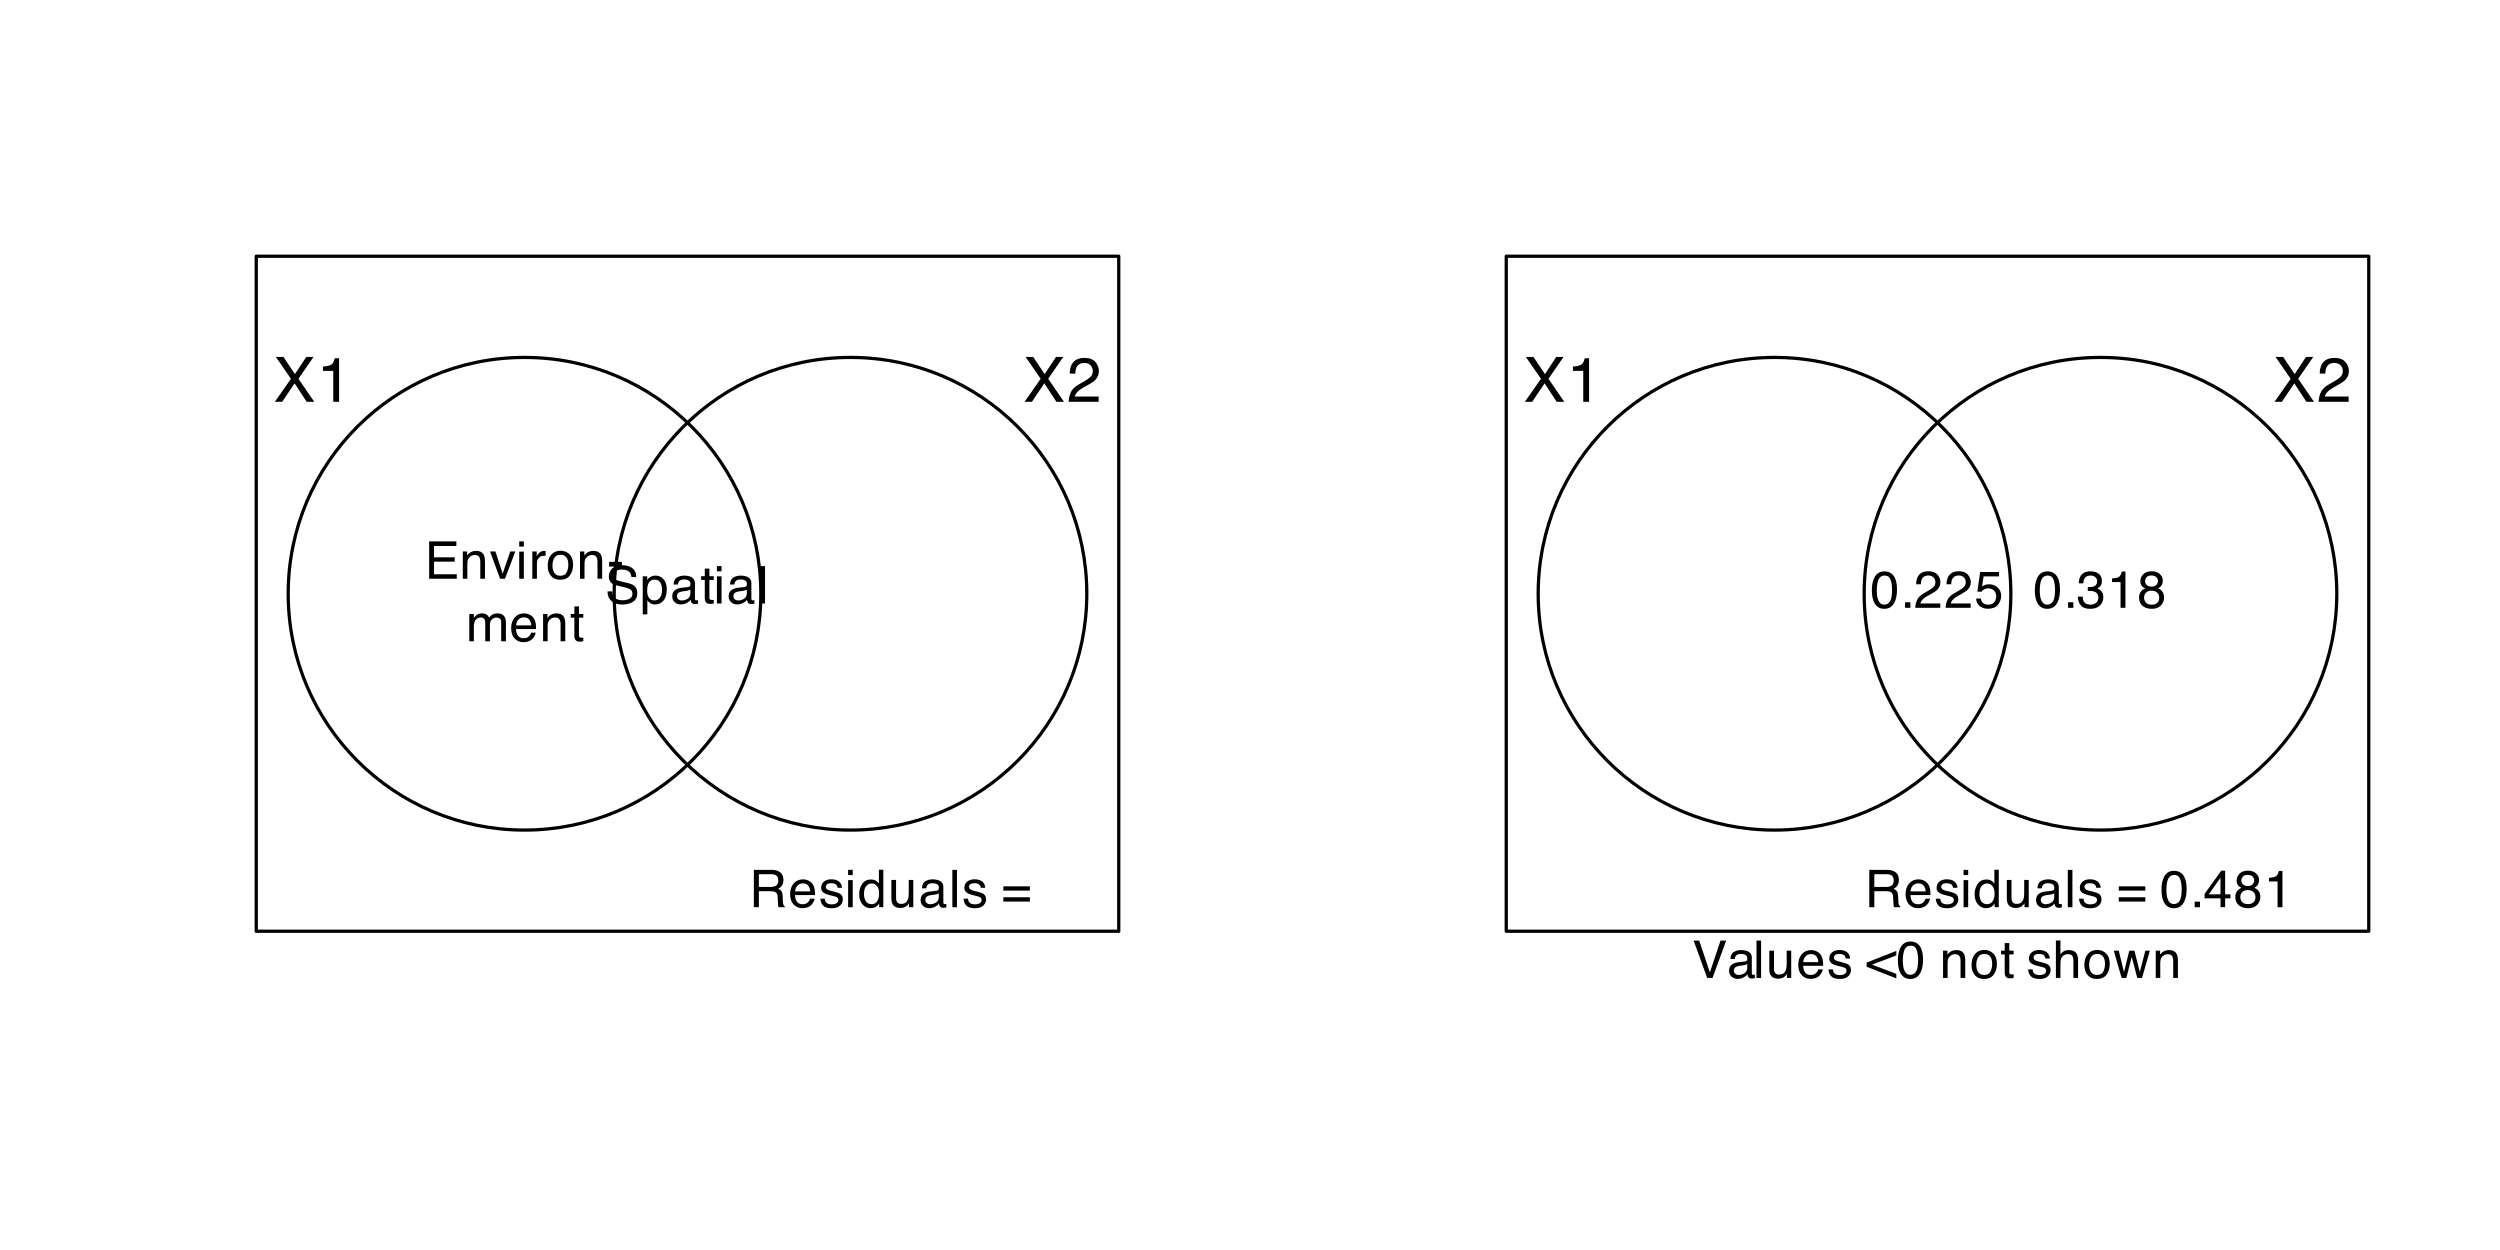
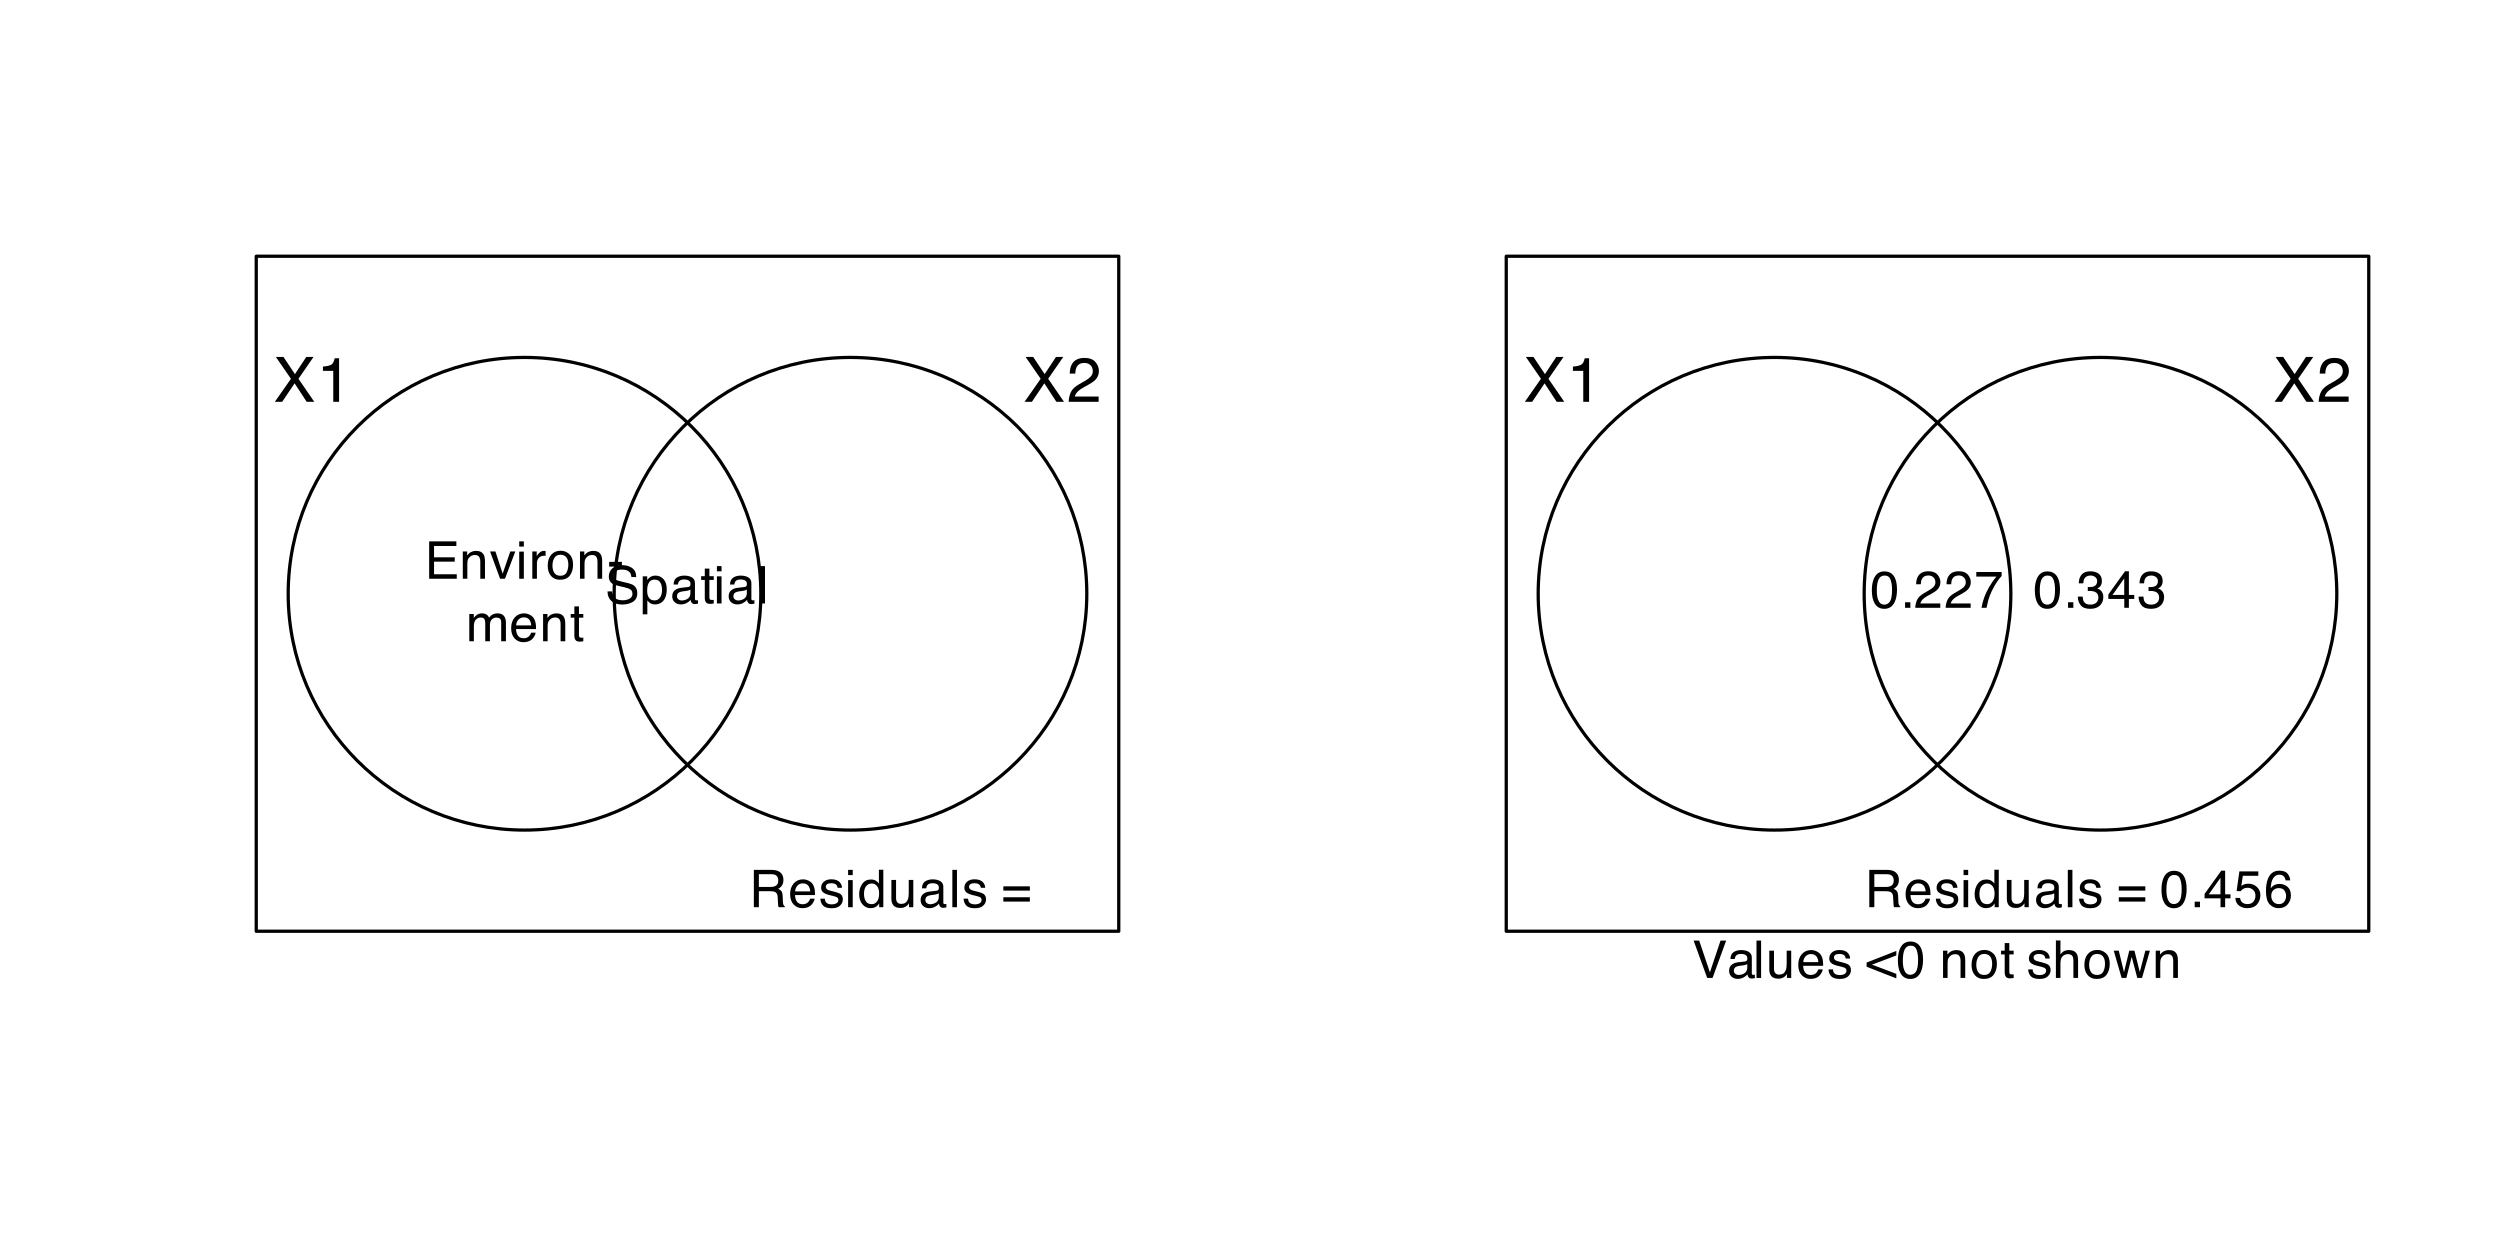
<svg xmlns="http://www.w3.org/2000/svg" xmlns:xlink="http://www.w3.org/1999/xlink" width="576pt" height="288pt" viewBox="0 0 576 288">
  <defs>
    <g>
      <g id="glyph-0-0">
        <path d="M 0.469 0 L 0.469 -10.328 L 8.672 -10.328 L 8.672 0 Z M 7.375 -1.297 L 7.375 -9.047 L 1.766 -9.047 L 1.766 -1.297 Z M 7.375 -1.297 " />
      </g>
      <g id="glyph-0-1">
        <path d="M 1.984 0 L 0.297 0 L 4 -5.297 L 0.531 -10.328 L 2.281 -10.328 L 4.922 -6.375 L 7.531 -10.328 L 9.203 -10.328 L 5.734 -5.297 L 9.375 0 L 7.625 0 L 4.844 -4.25 Z M 1.984 0 " />
      </g>
      <g id="glyph-0-2">
        <path d="M 1.375 -7.125 L 1.375 -8.109 C 2.289 -8.191 2.926 -8.336 3.281 -8.547 C 3.645 -8.754 3.914 -9.25 4.094 -10.031 L 5.094 -10.031 L 5.094 0 L 3.75 0 L 3.75 -7.125 Z M 1.375 -7.125 " />
      </g>
      <g id="glyph-0-3">
        <path d="M 0.453 0 C 0.492 -0.863 0.672 -1.617 0.984 -2.266 C 1.297 -2.91 1.906 -3.492 2.812 -4.016 L 4.172 -4.797 C 4.773 -5.148 5.195 -5.453 5.438 -5.703 C 5.82 -6.086 6.016 -6.531 6.016 -7.031 C 6.016 -7.613 5.836 -8.078 5.484 -8.422 C 5.129 -8.773 4.66 -8.953 4.078 -8.953 C 3.211 -8.953 2.613 -8.625 2.281 -7.969 C 2.102 -7.613 2.004 -7.125 1.984 -6.5 L 0.703 -6.5 C 0.711 -7.375 0.875 -8.086 1.188 -8.641 C 1.727 -9.617 2.695 -10.109 4.094 -10.109 C 5.238 -10.109 6.078 -9.797 6.609 -9.172 C 7.148 -8.547 7.422 -7.852 7.422 -7.094 C 7.422 -6.281 7.133 -5.586 6.562 -5.016 C 6.238 -4.68 5.648 -4.281 4.797 -3.812 L 3.828 -3.281 C 3.367 -3.02 3.008 -2.773 2.75 -2.547 C 2.281 -2.141 1.984 -1.691 1.859 -1.203 L 7.359 -1.203 L 7.359 0 Z M 0.453 0 " />
      </g>
      <g id="glyph-1-0">
        <path d="M 0.391 0 L 0.391 -8.609 L 7.219 -8.609 L 7.219 0 Z M 6.141 -1.078 L 6.141 -7.531 L 1.469 -7.531 L 1.469 -1.078 Z M 6.141 -1.078 " />
      </g>
      <g id="glyph-1-1">
        <path d="M 1.031 -8.609 L 7.297 -8.609 L 7.297 -7.547 L 2.156 -7.547 L 2.156 -4.938 L 6.922 -4.938 L 6.922 -3.938 L 2.156 -3.938 L 2.156 -1.031 L 7.391 -1.031 L 7.391 0 L 1.031 0 Z M 4.203 -8.609 Z M 4.203 -8.609 " />
      </g>
      <g id="glyph-1-2">
        <path d="M 0.781 -6.281 L 1.781 -6.281 L 1.781 -5.391 C 2.07 -5.754 2.383 -6.016 2.719 -6.172 C 3.051 -6.336 3.422 -6.422 3.828 -6.422 C 4.711 -6.422 5.312 -6.109 5.625 -5.484 C 5.801 -5.141 5.891 -4.656 5.891 -4.031 L 5.891 0 L 4.812 0 L 4.812 -3.953 C 4.812 -4.336 4.754 -4.645 4.641 -4.875 C 4.453 -5.27 4.113 -5.469 3.625 -5.469 C 3.375 -5.469 3.172 -5.441 3.016 -5.391 C 2.723 -5.305 2.469 -5.133 2.25 -4.875 C 2.07 -4.664 1.957 -4.453 1.906 -4.234 C 1.852 -4.016 1.828 -3.695 1.828 -3.281 L 1.828 0 L 0.781 0 Z M 3.25 -6.422 Z M 3.25 -6.422 " />
      </g>
      <g id="glyph-1-3">
        <path d="M 1.297 -6.281 L 2.969 -1.172 L 4.719 -6.281 L 5.875 -6.281 L 3.5 0 L 2.375 0 L 0.062 -6.281 Z M 1.297 -6.281 " />
      </g>
      <g id="glyph-1-4">
        <path d="M 0.781 -6.25 L 1.844 -6.25 L 1.844 0 L 0.781 0 Z M 0.781 -8.609 L 1.844 -8.609 L 1.844 -7.406 L 0.781 -7.406 Z M 0.781 -8.609 " />
      </g>
      <g id="glyph-1-5">
        <path d="M 0.797 -6.281 L 1.812 -6.281 L 1.812 -5.188 C 1.883 -5.406 2.082 -5.664 2.406 -5.969 C 2.727 -6.27 3.098 -6.422 3.516 -6.422 C 3.535 -6.422 3.566 -6.414 3.609 -6.406 C 3.66 -6.406 3.742 -6.398 3.859 -6.391 L 3.859 -5.281 C 3.797 -5.289 3.738 -5.297 3.688 -5.297 C 3.633 -5.297 3.578 -5.297 3.516 -5.297 C 2.984 -5.297 2.57 -5.125 2.281 -4.781 C 2 -4.445 1.859 -4.055 1.859 -3.609 L 1.859 0 L 0.797 0 Z M 0.797 -6.281 " />
      </g>
      <g id="glyph-1-6">
        <path d="M 3.266 -0.688 C 3.961 -0.688 4.441 -0.945 4.703 -1.469 C 4.961 -2 5.094 -2.586 5.094 -3.234 C 5.094 -3.828 5 -4.305 4.812 -4.672 C 4.508 -5.242 4 -5.531 3.281 -5.531 C 2.633 -5.531 2.164 -5.285 1.875 -4.797 C 1.582 -4.305 1.438 -3.711 1.438 -3.016 C 1.438 -2.348 1.582 -1.789 1.875 -1.344 C 2.164 -0.906 2.629 -0.688 3.266 -0.688 Z M 3.312 -6.453 C 4.113 -6.453 4.789 -6.18 5.344 -5.641 C 5.906 -5.109 6.188 -4.316 6.188 -3.266 C 6.188 -2.254 5.941 -1.414 5.453 -0.75 C 4.961 -0.094 4.203 0.234 3.172 0.234 C 2.305 0.234 1.617 -0.055 1.109 -0.641 C 0.598 -1.234 0.344 -2.02 0.344 -3 C 0.344 -4.051 0.609 -4.891 1.141 -5.516 C 1.68 -6.141 2.406 -6.453 3.312 -6.453 Z M 3.266 -6.422 Z M 3.266 -6.422 " />
      </g>
      <g id="glyph-1-7">
        <path d="M 0.5 -3.891 L 3.438 -3.891 L 3.438 -2.797 L 0.5 -2.797 Z M 0.5 -3.891 " />
      </g>
      <g id="glyph-1-8">
        <path d="M 0.781 -6.281 L 1.812 -6.281 L 1.812 -5.391 C 2.062 -5.691 2.289 -5.914 2.5 -6.062 C 2.844 -6.301 3.238 -6.422 3.688 -6.422 C 4.188 -6.422 4.586 -6.297 4.891 -6.047 C 5.055 -5.91 5.211 -5.703 5.359 -5.422 C 5.586 -5.766 5.859 -6.016 6.172 -6.172 C 6.492 -6.336 6.852 -6.422 7.25 -6.422 C 8.094 -6.422 8.664 -6.113 8.969 -5.5 C 9.133 -5.176 9.219 -4.734 9.219 -4.172 L 9.219 0 L 8.125 0 L 8.125 -4.359 C 8.125 -4.773 8.02 -5.062 7.812 -5.219 C 7.602 -5.375 7.348 -5.453 7.047 -5.453 C 6.629 -5.453 6.27 -5.312 5.969 -5.031 C 5.676 -4.758 5.531 -4.301 5.531 -3.656 L 5.531 0 L 4.453 0 L 4.453 -4.094 C 4.453 -4.52 4.398 -4.832 4.297 -5.031 C 4.141 -5.32 3.844 -5.469 3.406 -5.469 C 3.008 -5.469 2.645 -5.312 2.312 -5 C 1.988 -4.695 1.828 -4.141 1.828 -3.328 L 1.828 0 L 0.781 0 Z M 0.781 -6.281 " />
      </g>
      <g id="glyph-1-9">
        <path d="M 3.391 -6.422 C 3.836 -6.422 4.27 -6.316 4.688 -6.109 C 5.102 -5.898 5.422 -5.629 5.641 -5.297 C 5.848 -4.973 5.988 -4.602 6.062 -4.188 C 6.125 -3.895 6.156 -3.43 6.156 -2.797 L 1.547 -2.797 C 1.566 -2.16 1.719 -1.648 2 -1.266 C 2.281 -0.879 2.719 -0.688 3.312 -0.688 C 3.863 -0.688 4.301 -0.867 4.625 -1.234 C 4.812 -1.441 4.945 -1.688 5.031 -1.969 L 6.062 -1.969 C 6.039 -1.738 5.953 -1.484 5.797 -1.203 C 5.641 -0.922 5.469 -0.688 5.281 -0.5 C 4.957 -0.188 4.555 0.02 4.078 0.125 C 3.828 0.188 3.539 0.219 3.219 0.219 C 2.438 0.219 1.773 -0.062 1.234 -0.625 C 0.691 -1.195 0.422 -1.992 0.422 -3.016 C 0.422 -4.023 0.691 -4.844 1.234 -5.469 C 1.785 -6.102 2.504 -6.422 3.391 -6.422 Z M 5.062 -3.641 C 5.02 -4.098 4.922 -4.461 4.766 -4.734 C 4.484 -5.242 4.004 -5.5 3.328 -5.5 C 2.836 -5.5 2.426 -5.32 2.094 -4.969 C 1.77 -4.625 1.598 -4.18 1.578 -3.641 Z M 3.281 -6.422 Z M 3.281 -6.422 " />
      </g>
      <g id="glyph-1-10">
        <path d="M 0.984 -8.031 L 2.047 -8.031 L 2.047 -6.281 L 3.047 -6.281 L 3.047 -5.422 L 2.047 -5.422 L 2.047 -1.312 C 2.047 -1.094 2.125 -0.945 2.281 -0.875 C 2.352 -0.832 2.488 -0.812 2.688 -0.812 C 2.738 -0.812 2.789 -0.812 2.844 -0.812 C 2.906 -0.82 2.973 -0.828 3.047 -0.828 L 3.047 0 C 2.93 0.031 2.805 0.051 2.672 0.062 C 2.547 0.082 2.406 0.094 2.25 0.094 C 1.758 0.094 1.426 -0.031 1.25 -0.281 C 1.07 -0.531 0.984 -0.859 0.984 -1.266 L 0.984 -5.422 L 0.141 -5.422 L 0.141 -6.281 L 0.984 -6.281 Z M 0.984 -8.031 " />
      </g>
      <g id="glyph-1-11">
        <path d="M 1.672 -2.781 C 1.703 -2.289 1.816 -1.895 2.016 -1.594 C 2.41 -1.02 3.094 -0.734 4.062 -0.734 C 4.5 -0.734 4.898 -0.797 5.266 -0.922 C 5.961 -1.16 6.312 -1.594 6.312 -2.219 C 6.312 -2.688 6.16 -3.02 5.859 -3.219 C 5.566 -3.414 5.102 -3.586 4.469 -3.734 L 3.312 -4 C 2.539 -4.164 2 -4.352 1.688 -4.562 C 1.145 -4.926 0.875 -5.461 0.875 -6.172 C 0.875 -6.953 1.141 -7.586 1.672 -8.078 C 2.203 -8.578 2.957 -8.828 3.938 -8.828 C 4.844 -8.828 5.609 -8.609 6.234 -8.172 C 6.867 -7.734 7.188 -7.035 7.188 -6.078 L 6.094 -6.078 C 6.031 -6.547 5.906 -6.898 5.719 -7.141 C 5.363 -7.586 4.758 -7.812 3.906 -7.812 C 3.219 -7.812 2.723 -7.664 2.422 -7.375 C 2.117 -7.094 1.969 -6.758 1.969 -6.375 C 1.969 -5.957 2.145 -5.648 2.5 -5.453 C 2.727 -5.328 3.25 -5.172 4.062 -4.984 L 5.281 -4.703 C 5.852 -4.566 6.301 -4.383 6.625 -4.156 C 7.164 -3.758 7.438 -3.176 7.438 -2.406 C 7.438 -1.457 7.086 -0.773 6.391 -0.359 C 5.703 0.043 4.898 0.25 3.984 0.25 C 2.91 0.25 2.07 -0.02 1.469 -0.562 C 0.863 -1.113 0.566 -1.852 0.578 -2.781 Z M 4.031 -8.844 Z M 4.031 -8.844 " />
      </g>
      <g id="glyph-1-12">
        <path d="M 3.422 -0.703 C 3.91 -0.703 4.316 -0.91 4.641 -1.328 C 4.973 -1.742 5.141 -2.359 5.141 -3.172 C 5.141 -3.672 5.066 -4.102 4.922 -4.469 C 4.648 -5.156 4.148 -5.5 3.422 -5.5 C 2.691 -5.5 2.191 -5.133 1.922 -4.406 C 1.773 -4.02 1.703 -3.523 1.703 -2.922 C 1.703 -2.43 1.773 -2.02 1.922 -1.688 C 2.191 -1.031 2.691 -0.703 3.422 -0.703 Z M 0.688 -6.25 L 1.719 -6.25 L 1.719 -5.422 C 1.926 -5.703 2.156 -5.922 2.406 -6.078 C 2.758 -6.305 3.176 -6.422 3.656 -6.422 C 4.375 -6.422 4.977 -6.148 5.469 -5.609 C 5.969 -5.066 6.219 -4.289 6.219 -3.281 C 6.219 -1.906 5.859 -0.926 5.141 -0.344 C 4.691 0.027 4.164 0.219 3.562 0.219 C 3.094 0.219 2.695 0.113 2.375 -0.094 C 2.188 -0.219 1.977 -0.422 1.75 -0.703 L 1.75 2.5 L 0.688 2.5 Z M 0.688 -6.25 " />
      </g>
      <g id="glyph-1-13">
        <path d="M 1.578 -1.672 C 1.578 -1.367 1.688 -1.129 1.906 -0.953 C 2.133 -0.773 2.398 -0.688 2.703 -0.688 C 3.078 -0.688 3.438 -0.77 3.781 -0.938 C 4.375 -1.227 4.672 -1.695 4.672 -2.344 L 4.672 -3.188 C 4.535 -3.113 4.363 -3.047 4.156 -2.984 C 3.957 -2.93 3.758 -2.895 3.562 -2.875 L 2.938 -2.797 C 2.551 -2.742 2.258 -2.66 2.062 -2.547 C 1.738 -2.367 1.578 -2.078 1.578 -1.672 Z M 4.141 -3.797 C 4.379 -3.828 4.539 -3.93 4.625 -4.109 C 4.664 -4.203 4.688 -4.336 4.688 -4.516 C 4.688 -4.867 4.555 -5.125 4.297 -5.281 C 4.047 -5.445 3.688 -5.531 3.219 -5.531 C 2.664 -5.531 2.273 -5.383 2.047 -5.094 C 1.91 -4.926 1.82 -4.68 1.781 -4.359 L 0.797 -4.359 C 0.816 -5.129 1.066 -5.664 1.547 -5.969 C 2.035 -6.27 2.598 -6.422 3.234 -6.422 C 3.973 -6.422 4.57 -6.281 5.031 -6 C 5.488 -5.719 5.719 -5.281 5.719 -4.688 L 5.719 -1.078 C 5.719 -0.973 5.738 -0.883 5.781 -0.812 C 5.832 -0.75 5.93 -0.719 6.078 -0.719 C 6.117 -0.719 6.164 -0.719 6.219 -0.719 C 6.281 -0.727 6.348 -0.738 6.422 -0.75 L 6.422 0.031 C 6.254 0.07 6.125 0.098 6.031 0.109 C 5.945 0.129 5.832 0.141 5.688 0.141 C 5.32 0.141 5.062 0.008 4.906 -0.25 C 4.812 -0.383 4.75 -0.578 4.719 -0.828 C 4.5 -0.547 4.188 -0.301 3.781 -0.094 C 3.383 0.113 2.945 0.219 2.469 0.219 C 1.883 0.219 1.406 0.039 1.031 -0.312 C 0.664 -0.664 0.484 -1.109 0.484 -1.641 C 0.484 -2.223 0.664 -2.676 1.031 -3 C 1.395 -3.32 1.867 -3.52 2.453 -3.594 Z M 3.266 -6.422 Z M 3.266 -6.422 " />
      </g>
      <g id="glyph-1-14">
        <path d="M 0.797 -8.609 L 1.859 -8.609 L 1.859 0 L 0.797 0 Z M 0.797 -8.609 " />
      </g>
      <g id="glyph-1-15">
        <path d="M 4.922 -4.672 C 5.461 -4.672 5.891 -4.781 6.203 -5 C 6.523 -5.219 6.688 -5.609 6.688 -6.172 C 6.688 -6.785 6.469 -7.207 6.031 -7.438 C 5.789 -7.551 5.469 -7.609 5.062 -7.609 L 2.219 -7.609 L 2.219 -4.672 Z M 1.062 -8.609 L 5.047 -8.609 C 5.703 -8.609 6.238 -8.516 6.656 -8.328 C 7.469 -7.953 7.875 -7.27 7.875 -6.281 C 7.875 -5.77 7.766 -5.348 7.547 -5.016 C 7.336 -4.691 7.039 -4.43 6.656 -4.234 C 7 -4.098 7.254 -3.914 7.422 -3.688 C 7.586 -3.469 7.68 -3.109 7.703 -2.609 L 7.75 -1.453 C 7.758 -1.129 7.785 -0.883 7.828 -0.719 C 7.898 -0.445 8.023 -0.27 8.203 -0.188 L 8.203 0 L 6.781 0 C 6.738 -0.07 6.703 -0.164 6.672 -0.281 C 6.648 -0.406 6.633 -0.633 6.625 -0.969 L 6.547 -2.406 C 6.523 -2.969 6.316 -3.344 5.922 -3.531 C 5.703 -3.633 5.352 -3.688 4.875 -3.688 L 2.219 -3.688 L 2.219 0 L 1.062 0 Z M 1.062 -8.609 " />
      </g>
      <g id="glyph-1-16">
        <path d="M 1.406 -1.969 C 1.438 -1.613 1.523 -1.344 1.672 -1.156 C 1.93 -0.82 2.391 -0.656 3.047 -0.656 C 3.441 -0.656 3.785 -0.738 4.078 -0.906 C 4.379 -1.07 4.531 -1.332 4.531 -1.688 C 4.531 -1.957 4.41 -2.164 4.172 -2.312 C 4.016 -2.395 3.711 -2.492 3.266 -2.609 L 2.422 -2.812 C 1.891 -2.945 1.5 -3.098 1.25 -3.266 C 0.789 -3.547 0.562 -3.941 0.562 -4.453 C 0.562 -5.047 0.773 -5.523 1.203 -5.891 C 1.629 -6.254 2.207 -6.438 2.938 -6.438 C 3.875 -6.438 4.551 -6.16 4.969 -5.609 C 5.238 -5.254 5.367 -4.875 5.359 -4.469 L 4.359 -4.469 C 4.336 -4.707 4.254 -4.926 4.109 -5.125 C 3.867 -5.395 3.445 -5.531 2.844 -5.531 C 2.445 -5.531 2.145 -5.453 1.938 -5.297 C 1.738 -5.148 1.641 -4.953 1.641 -4.703 C 1.641 -4.43 1.773 -4.211 2.047 -4.047 C 2.203 -3.953 2.43 -3.867 2.734 -3.797 L 3.422 -3.625 C 4.18 -3.438 4.691 -3.258 4.953 -3.094 C 5.359 -2.82 5.562 -2.395 5.562 -1.812 C 5.562 -1.258 5.348 -0.781 4.922 -0.375 C 4.504 0.027 3.863 0.234 3 0.234 C 2.062 0.234 1.395 0.023 1 -0.391 C 0.613 -0.816 0.41 -1.344 0.391 -1.969 Z M 2.953 -6.422 Z M 2.953 -6.422 " />
      </g>
      <g id="glyph-1-17">
        <path d="M 1.438 -3.062 C 1.438 -2.395 1.578 -1.832 1.859 -1.375 C 2.148 -0.926 2.609 -0.703 3.234 -0.703 C 3.723 -0.703 4.125 -0.91 4.438 -1.328 C 4.758 -1.742 4.922 -2.348 4.922 -3.141 C 4.922 -3.93 4.754 -4.516 4.422 -4.891 C 4.098 -5.273 3.703 -5.469 3.234 -5.469 C 2.703 -5.469 2.27 -5.266 1.938 -4.859 C 1.602 -4.453 1.438 -3.852 1.438 -3.062 Z M 3.031 -6.391 C 3.508 -6.391 3.91 -6.285 4.234 -6.078 C 4.422 -5.961 4.633 -5.758 4.875 -5.469 L 4.875 -8.641 L 5.891 -8.641 L 5.891 0 L 4.938 0 L 4.938 -0.875 C 4.695 -0.488 4.406 -0.207 4.062 -0.031 C 3.727 0.133 3.344 0.219 2.906 0.219 C 2.207 0.219 1.602 -0.07 1.094 -0.656 C 0.582 -1.25 0.328 -2.031 0.328 -3 C 0.328 -3.914 0.562 -4.707 1.031 -5.375 C 1.5 -6.051 2.164 -6.391 3.031 -6.391 Z M 3.031 -6.391 " />
      </g>
      <g id="glyph-1-18">
        <path d="M 1.828 -6.281 L 1.828 -2.109 C 1.828 -1.785 1.879 -1.523 1.984 -1.328 C 2.172 -0.953 2.52 -0.766 3.031 -0.766 C 3.758 -0.766 4.258 -1.094 4.531 -1.75 C 4.676 -2.102 4.75 -2.582 4.75 -3.188 L 4.75 -6.281 L 5.797 -6.281 L 5.797 0 L 4.812 0 L 4.812 -0.922 C 4.676 -0.68 4.508 -0.484 4.312 -0.328 C 3.906 0.004 3.414 0.172 2.844 0.172 C 1.945 0.172 1.336 -0.129 1.016 -0.734 C 0.836 -1.047 0.75 -1.473 0.75 -2.016 L 0.75 -6.281 Z M 3.281 -6.422 Z M 3.281 -6.422 " />
      </g>
      <g id="glyph-1-19">
</g>
      <g id="glyph-1-20">
        <path d="M 6.656 -4.812 L 6.656 -3.828 L 0.547 -3.828 L 0.547 -4.812 Z M 6.656 -2.297 L 6.656 -1.297 L 0.547 -1.297 L 0.547 -2.297 Z M 6.656 -2.297 " />
      </g>
      <g id="glyph-1-21">
        <path d="M 3.25 -8.391 C 4.332 -8.391 5.117 -7.941 5.609 -7.047 C 5.984 -6.359 6.172 -5.41 6.172 -4.203 C 6.172 -3.066 6 -2.125 5.656 -1.375 C 5.164 -0.301 4.359 0.234 3.234 0.234 C 2.234 0.234 1.484 -0.203 0.984 -1.078 C 0.578 -1.816 0.375 -2.801 0.375 -4.031 C 0.375 -4.977 0.5 -5.797 0.75 -6.484 C 1.207 -7.754 2.039 -8.391 3.25 -8.391 Z M 3.234 -0.734 C 3.785 -0.734 4.223 -0.973 4.547 -1.453 C 4.867 -1.941 5.031 -2.848 5.031 -4.172 C 5.031 -5.117 4.91 -5.898 4.672 -6.516 C 4.441 -7.129 3.988 -7.438 3.312 -7.438 C 2.688 -7.438 2.227 -7.145 1.938 -6.562 C 1.656 -5.977 1.516 -5.117 1.516 -3.984 C 1.516 -3.129 1.609 -2.441 1.797 -1.922 C 2.078 -1.129 2.555 -0.734 3.234 -0.734 Z M 3.234 -0.734 " />
      </g>
      <g id="glyph-1-22">
        <path d="M 1.031 -1.281 L 2.25 -1.281 L 2.25 0 L 1.031 0 Z M 1.031 -1.281 " />
      </g>
      <g id="glyph-1-23">
        <path d="M 3.125 0.234 C 2.125 0.234 1.398 -0.035 0.953 -0.578 C 0.504 -1.129 0.281 -1.797 0.281 -2.578 L 1.391 -2.578 C 1.43 -2.035 1.531 -1.641 1.688 -1.391 C 1.969 -0.953 2.461 -0.734 3.172 -0.734 C 3.734 -0.734 4.18 -0.879 4.516 -1.172 C 4.848 -1.473 5.016 -1.859 5.016 -2.328 C 5.016 -2.898 4.836 -3.301 4.484 -3.531 C 4.129 -3.77 3.641 -3.891 3.016 -3.891 C 2.941 -3.891 2.867 -3.883 2.797 -3.875 C 2.723 -3.875 2.648 -3.875 2.578 -3.875 L 2.578 -4.812 C 2.691 -4.789 2.785 -4.781 2.859 -4.781 C 2.93 -4.781 3.008 -4.781 3.094 -4.781 C 3.488 -4.781 3.812 -4.844 4.062 -4.969 C 4.508 -5.188 4.734 -5.578 4.734 -6.141 C 4.734 -6.555 4.582 -6.875 4.281 -7.094 C 3.988 -7.32 3.645 -7.438 3.25 -7.438 C 2.551 -7.438 2.066 -7.203 1.797 -6.734 C 1.648 -6.484 1.566 -6.117 1.547 -5.641 L 0.5 -5.641 C 0.5 -6.266 0.625 -6.797 0.875 -7.234 C 1.301 -8.016 2.055 -8.406 3.141 -8.406 C 3.992 -8.406 4.656 -8.211 5.125 -7.828 C 5.594 -7.453 5.828 -6.898 5.828 -6.172 C 5.828 -5.66 5.691 -5.242 5.422 -4.922 C 5.242 -4.723 5.02 -4.566 4.75 -4.453 C 5.188 -4.328 5.531 -4.094 5.781 -3.75 C 6.031 -3.406 6.156 -2.984 6.156 -2.484 C 6.156 -1.68 5.891 -1.023 5.359 -0.516 C 4.836 -0.016 4.094 0.234 3.125 0.234 Z M 3.125 0.234 " />
      </g>
      <g id="glyph-1-24">
-         <path d="M 1.156 -5.938 L 1.156 -6.75 C 1.914 -6.82 2.441 -6.945 2.734 -7.125 C 3.035 -7.301 3.266 -7.711 3.422 -8.359 L 4.25 -8.359 L 4.25 0 L 3.125 0 L 3.125 -5.938 Z M 1.156 -5.938 " />
+         <path d="M 3.969 -2.969 L 3.969 -6.781 L 1.281 -2.969 Z M 3.984 0 L 3.984 -2.047 L 0.312 -2.047 L 0.312 -3.078 L 4.156 -8.422 L 5.047 -8.422 L 5.047 -2.969 L 6.281 -2.969 L 6.281 -2.047 L 5.047 -2.047 L 5.047 0 Z M 3.984 0 " />
      </g>
      <g id="glyph-1-25">
-         <path d="M 3.266 -4.875 C 3.734 -4.875 4.098 -5.004 4.359 -5.266 C 4.617 -5.523 4.75 -5.832 4.75 -6.188 C 4.75 -6.5 4.625 -6.785 4.375 -7.047 C 4.125 -7.316 3.742 -7.453 3.234 -7.453 C 2.723 -7.453 2.352 -7.316 2.125 -7.047 C 1.895 -6.785 1.781 -6.484 1.781 -6.141 C 1.781 -5.742 1.926 -5.43 2.219 -5.203 C 2.52 -4.984 2.867 -4.875 3.266 -4.875 Z M 3.328 -0.719 C 3.816 -0.719 4.223 -0.848 4.547 -1.109 C 4.867 -1.379 5.031 -1.773 5.031 -2.297 C 5.031 -2.836 4.863 -3.25 4.531 -3.531 C 4.195 -3.812 3.77 -3.953 3.25 -3.953 C 2.75 -3.953 2.336 -3.805 2.016 -3.516 C 1.703 -3.234 1.547 -2.836 1.547 -2.328 C 1.547 -1.891 1.691 -1.508 1.984 -1.188 C 2.273 -0.875 2.723 -0.719 3.328 -0.719 Z M 1.828 -4.469 C 1.535 -4.594 1.305 -4.738 1.141 -4.906 C 0.836 -5.219 0.688 -5.625 0.688 -6.125 C 0.688 -6.75 0.91 -7.285 1.359 -7.734 C 1.816 -8.191 2.457 -8.422 3.281 -8.422 C 4.094 -8.422 4.723 -8.207 5.172 -7.781 C 5.629 -7.352 5.859 -6.859 5.859 -6.297 C 5.859 -5.773 5.727 -5.348 5.469 -5.016 C 5.32 -4.836 5.094 -4.66 4.781 -4.484 C 5.125 -4.328 5.395 -4.145 5.594 -3.938 C 5.969 -3.539 6.156 -3.031 6.156 -2.406 C 6.156 -1.664 5.906 -1.039 5.406 -0.531 C 4.914 -0.02 4.219 0.234 3.312 0.234 C 2.488 0.234 1.797 0.012 1.234 -0.422 C 0.672 -0.867 0.391 -1.516 0.391 -2.359 C 0.391 -2.848 0.508 -3.273 0.75 -3.641 C 0.988 -4.004 1.348 -4.281 1.828 -4.469 Z M 1.828 -4.469 " />
+         <path d="M 0.375 0 C 0.414 -0.719 0.566 -1.344 0.828 -1.875 C 1.086 -2.414 1.594 -2.906 2.344 -3.344 L 3.469 -4 C 3.969 -4.289 4.32 -4.539 4.531 -4.75 C 4.852 -5.07 5.016 -5.441 5.016 -5.859 C 5.016 -6.348 4.863 -6.734 4.562 -7.016 C 4.27 -7.305 3.883 -7.453 3.406 -7.453 C 2.676 -7.453 2.176 -7.18 1.906 -6.641 C 1.75 -6.336 1.664 -5.93 1.656 -5.422 L 0.578 -5.422 C 0.586 -6.148 0.723 -6.742 0.984 -7.203 C 1.441 -8.016 2.25 -8.422 3.406 -8.422 C 4.363 -8.422 5.062 -8.16 5.5 -7.641 C 5.945 -7.117 6.172 -6.539 6.172 -5.906 C 6.172 -5.238 5.938 -4.664 5.469 -4.188 C 5.195 -3.906 4.707 -3.566 4 -3.172 L 3.188 -2.734 C 2.812 -2.523 2.516 -2.32 2.297 -2.125 C 1.898 -1.789 1.648 -1.414 1.547 -1 L 6.141 -1 L 6.141 0 Z M 0.375 0 " />
      </g>
      <g id="glyph-1-26">
-         <path d="M 0.375 0 C 0.414 -0.719 0.566 -1.344 0.828 -1.875 C 1.086 -2.414 1.594 -2.906 2.344 -3.344 L 3.469 -4 C 3.969 -4.289 4.32 -4.539 4.531 -4.75 C 4.852 -5.07 5.016 -5.441 5.016 -5.859 C 5.016 -6.348 4.863 -6.734 4.562 -7.016 C 4.27 -7.305 3.883 -7.453 3.406 -7.453 C 2.676 -7.453 2.176 -7.18 1.906 -6.641 C 1.75 -6.336 1.664 -5.93 1.656 -5.422 L 0.578 -5.422 C 0.586 -6.148 0.723 -6.742 0.984 -7.203 C 1.441 -8.016 2.25 -8.422 3.406 -8.422 C 4.363 -8.422 5.062 -8.16 5.5 -7.641 C 5.945 -7.117 6.172 -6.539 6.172 -5.906 C 6.172 -5.238 5.938 -4.664 5.469 -4.188 C 5.195 -3.906 4.707 -3.566 4 -3.172 L 3.188 -2.734 C 2.812 -2.523 2.516 -2.32 2.297 -2.125 C 1.898 -1.789 1.648 -1.414 1.547 -1 L 6.141 -1 L 6.141 0 Z M 0.375 0 " />
+         <path d="M 6.281 -8.25 L 6.281 -7.328 C 6.008 -7.066 5.648 -6.613 5.203 -5.969 C 4.754 -5.32 4.359 -4.625 4.016 -3.875 C 3.672 -3.133 3.41 -2.469 3.234 -1.875 C 3.129 -1.488 2.984 -0.863 2.797 0 L 1.641 0 C 1.898 -1.602 2.484 -3.195 3.391 -4.781 C 3.93 -5.707 4.492 -6.508 5.078 -7.188 L 0.438 -7.188 L 0.438 -8.25 Z M 6.281 -8.25 " />
      </g>
      <g id="glyph-1-27">
        <path d="M 1.484 -2.141 C 1.555 -1.535 1.836 -1.117 2.328 -0.891 C 2.578 -0.773 2.863 -0.719 3.188 -0.719 C 3.812 -0.719 4.273 -0.914 4.578 -1.312 C 4.879 -1.707 5.031 -2.148 5.031 -2.641 C 5.031 -3.223 4.848 -3.676 4.484 -4 C 4.129 -4.32 3.703 -4.484 3.203 -4.484 C 2.836 -4.484 2.523 -4.41 2.266 -4.266 C 2.004 -4.129 1.785 -3.938 1.609 -3.688 L 0.688 -3.734 L 1.328 -8.25 L 5.688 -8.25 L 5.688 -7.234 L 2.125 -7.234 L 1.766 -4.906 C 1.961 -5.051 2.148 -5.16 2.328 -5.234 C 2.641 -5.359 3 -5.422 3.406 -5.422 C 4.176 -5.422 4.828 -5.172 5.359 -4.672 C 5.898 -4.18 6.172 -3.555 6.172 -2.797 C 6.172 -2.004 5.922 -1.301 5.422 -0.688 C 4.93 -0.082 4.148 0.219 3.078 0.219 C 2.398 0.219 1.797 0.023 1.266 -0.359 C 0.742 -0.742 0.453 -1.336 0.391 -2.141 Z M 1.484 -2.141 " />
      </g>
      <g id="glyph-1-28">
-         <path d="M 3.969 -2.969 L 3.969 -6.781 L 1.281 -2.969 Z M 3.984 0 L 3.984 -2.047 L 0.312 -2.047 L 0.312 -3.078 L 4.156 -8.422 L 5.047 -8.422 L 5.047 -2.969 L 6.281 -2.969 L 6.281 -2.047 L 5.047 -2.047 L 5.047 0 Z M 3.984 0 " />
+         <path d="M 3.516 -8.422 C 4.453 -8.422 5.102 -8.176 5.469 -7.688 C 5.844 -7.207 6.031 -6.707 6.031 -6.188 L 4.984 -6.188 C 4.922 -6.52 4.82 -6.781 4.688 -6.969 C 4.426 -7.32 4.039 -7.5 3.531 -7.5 C 2.938 -7.5 2.461 -7.223 2.109 -6.672 C 1.766 -6.129 1.578 -5.352 1.547 -4.344 C 1.785 -4.695 2.086 -4.961 2.453 -5.141 C 2.785 -5.297 3.16 -5.375 3.578 -5.375 C 4.285 -5.375 4.898 -5.148 5.422 -4.703 C 5.941 -4.254 6.203 -3.582 6.203 -2.688 C 6.203 -1.926 5.953 -1.25 5.453 -0.656 C 4.961 -0.07 4.258 0.219 3.344 0.219 C 2.551 0.219 1.867 -0.078 1.297 -0.672 C 0.734 -1.273 0.453 -2.281 0.453 -3.688 C 0.453 -4.727 0.578 -5.613 0.828 -6.344 C 1.316 -7.727 2.211 -8.422 3.516 -8.422 Z M 3.438 -0.719 C 3.988 -0.719 4.398 -0.906 4.672 -1.281 C 4.953 -1.656 5.094 -2.098 5.094 -2.609 C 5.094 -3.035 4.969 -3.441 4.719 -3.828 C 4.477 -4.211 4.031 -4.406 3.375 -4.406 C 2.926 -4.406 2.531 -4.254 2.188 -3.953 C 1.844 -3.66 1.672 -3.211 1.672 -2.609 C 1.672 -2.078 1.828 -1.629 2.141 -1.266 C 2.453 -0.898 2.883 -0.719 3.438 -0.719 Z M 3.438 -0.719 " />
      </g>
      <g id="glyph-1-29">
        <path d="M 1.594 -8.609 L 4.062 -1.281 L 6.516 -8.609 L 7.812 -8.609 L 4.672 0 L 3.438 0 L 0.312 -8.609 Z M 1.594 -8.609 " />
      </g>
      <g id="glyph-1-30">
        <path d="M 0.172 -3.547 L 7.016 -6.234 L 7.016 -5.188 L 1.406 -3.062 L 7.016 -0.938 L 7.016 0.109 L 0.172 -2.578 Z M 0.172 -3.547 " />
      </g>
      <g id="glyph-1-31">
        <path d="M 0.781 -8.641 L 1.828 -8.641 L 1.828 -5.422 C 2.078 -5.742 2.301 -5.969 2.5 -6.094 C 2.844 -6.312 3.27 -6.422 3.781 -6.422 C 4.688 -6.422 5.301 -6.102 5.625 -5.469 C 5.801 -5.125 5.891 -4.645 5.891 -4.031 L 5.891 0 L 4.812 0 L 4.812 -3.953 C 4.812 -4.41 4.75 -4.75 4.625 -4.969 C 4.438 -5.312 4.078 -5.484 3.547 -5.484 C 3.109 -5.484 2.711 -5.332 2.359 -5.031 C 2.004 -4.727 1.828 -4.16 1.828 -3.328 L 1.828 0 L 0.781 0 Z M 0.781 -8.641 " />
      </g>
      <g id="glyph-1-32">
        <path d="M 1.266 -6.281 L 2.469 -1.328 L 3.688 -6.281 L 4.875 -6.281 L 6.109 -1.359 L 7.391 -6.281 L 8.438 -6.281 L 6.625 0 L 5.531 0 L 4.25 -4.859 L 3.016 0 L 1.922 0 L 0.109 -6.281 Z M 1.266 -6.281 " />
      </g>
    </g>
  </defs>
  <rect x="-57.6" y="-28.8" width="691.2" height="345.6" fill="rgb(100%, 100%, 100%)" fill-opacity="1" />
  <path fill="none" stroke-width="0.75" stroke-linecap="round" stroke-linejoin="round" stroke="rgb(0%, 0%, 0%)" stroke-opacity="1" stroke-miterlimit="10" d="M 59.039 214.559 L 257.762 214.559 L 257.762 59.039 L 59.039 59.039 Z M 59.039 214.559 " />
  <path fill="none" stroke-width="0.75" stroke-linecap="round" stroke-linejoin="round" stroke="rgb(0%, 0%, 0%)" stroke-opacity="1" stroke-miterlimit="10" d="M 175.297 136.801 C 175.297 166.871 150.922 191.25 120.848 191.25 C 90.777 191.25 66.398 166.871 66.398 136.801 C 66.398 106.73 90.777 82.352 120.848 82.352 C 150.922 82.352 175.297 106.73 175.297 136.801 " />
  <path fill="none" stroke-width="0.75" stroke-linecap="round" stroke-linejoin="round" stroke="rgb(0%, 0%, 0%)" stroke-opacity="1" stroke-miterlimit="10" d="M 250.398 136.801 C 250.398 166.871 226.023 191.25 195.949 191.25 C 165.879 191.25 141.504 166.871 141.504 136.801 C 141.504 106.73 165.879 82.352 195.949 82.352 C 226.023 82.352 250.398 106.73 250.398 136.801 " />
  <g fill="rgb(0%, 0%, 0%)" fill-opacity="1">
    <use xlink:href="#glyph-0-1" x="63.031" y="92.572" />
    <use xlink:href="#glyph-0-2" x="73.031" y="92.572" />
  </g>
  <g fill="rgb(0%, 0%, 0%)" fill-opacity="1">
    <use xlink:href="#glyph-0-1" x="235.766" y="92.572" />
    <use xlink:href="#glyph-0-3" x="245.766" y="92.572" />
  </g>
  <g fill="rgb(0%, 0%, 0%)" fill-opacity="1">
    <use xlink:href="#glyph-1-1" x="97.848" y="133.342" />
    <use xlink:href="#glyph-1-2" x="105.848" y="133.342" />
    <use xlink:href="#glyph-1-3" x="112.848" y="133.342" />
    <use xlink:href="#glyph-1-4" x="118.848" y="133.342" />
    <use xlink:href="#glyph-1-5" x="121.848" y="133.342" />
    <use xlink:href="#glyph-1-6" x="125.848" y="133.342" />
    <use xlink:href="#glyph-1-2" x="132.848" y="133.342" />
    <use xlink:href="#glyph-1-7" x="139.848" y="133.342" />
  </g>
  <g fill="rgb(0%, 0%, 0%)" fill-opacity="1">
    <use xlink:href="#glyph-1-8" x="107.348" y="147.74" />
    <use xlink:href="#glyph-1-9" x="117.348" y="147.74" />
    <use xlink:href="#glyph-1-2" x="124.348" y="147.74" />
    <use xlink:href="#glyph-1-10" x="131.348" y="147.74" />
  </g>
  <g fill="rgb(0%, 0%, 0%)" fill-opacity="1">
    <use xlink:href="#glyph-1-11" x="139.398" y="139.041" />
    <use xlink:href="#glyph-1-12" x="147.398" y="139.041" />
    <use xlink:href="#glyph-1-13" x="154.398" y="139.041" />
    <use xlink:href="#glyph-1-10" x="161.398" y="139.041" />
    <use xlink:href="#glyph-1-4" x="164.398" y="139.041" />
    <use xlink:href="#glyph-1-13" x="167.398" y="139.041" />
    <use xlink:href="#glyph-1-14" x="174.398" y="139.041" />
  </g>
  <g fill="rgb(0%, 0%, 0%)" fill-opacity="1">
    <use xlink:href="#glyph-1-15" x="172.625" y="209.025" />
    <use xlink:href="#glyph-1-9" x="181.625" y="209.025" />
    <use xlink:href="#glyph-1-16" x="188.625" y="209.025" />
    <use xlink:href="#glyph-1-4" x="194.625" y="209.025" />
    <use xlink:href="#glyph-1-17" x="197.625" y="209.025" />
    <use xlink:href="#glyph-1-18" x="204.625" y="209.025" />
    <use xlink:href="#glyph-1-13" x="211.625" y="209.025" />
    <use xlink:href="#glyph-1-14" x="218.625" y="209.025" />
    <use xlink:href="#glyph-1-16" x="221.625" y="209.025" />
    <use xlink:href="#glyph-1-19" x="227.625" y="209.025" />
    <use xlink:href="#glyph-1-20" x="230.625" y="209.025" />
    <use xlink:href="#glyph-1-19" x="237.625" y="209.025" />
  </g>
  <path fill="none" stroke-width="0.75" stroke-linecap="round" stroke-linejoin="round" stroke="rgb(0%, 0%, 0%)" stroke-opacity="1" stroke-miterlimit="10" d="M 347.039 214.559 L 545.762 214.559 L 545.762 59.039 L 347.039 59.039 Z M 347.039 214.559 " />
  <path fill="none" stroke-width="0.75" stroke-linecap="round" stroke-linejoin="round" stroke="rgb(0%, 0%, 0%)" stroke-opacity="1" stroke-miterlimit="10" d="M 463.297 136.801 C 463.297 166.871 438.922 191.25 408.848 191.25 C 378.777 191.25 354.398 166.871 354.398 136.801 C 354.398 106.73 378.777 82.352 408.848 82.352 C 438.922 82.352 463.297 106.73 463.297 136.801 " />
  <path fill="none" stroke-width="0.75" stroke-linecap="round" stroke-linejoin="round" stroke="rgb(0%, 0%, 0%)" stroke-opacity="1" stroke-miterlimit="10" d="M 538.398 136.801 C 538.398 166.871 514.023 191.25 483.949 191.25 C 453.879 191.25 429.504 166.871 429.504 136.801 C 429.504 106.73 453.879 82.352 483.949 82.352 C 514.023 82.352 538.398 106.73 538.398 136.801 " />
  <g fill="rgb(0%, 0%, 0%)" fill-opacity="1">
    <use xlink:href="#glyph-0-1" x="351.031" y="92.572" />
    <use xlink:href="#glyph-0-2" x="361.031" y="92.572" />
  </g>
  <g fill="rgb(0%, 0%, 0%)" fill-opacity="1">
    <use xlink:href="#glyph-0-1" x="523.766" y="92.572" />
    <use xlink:href="#glyph-0-3" x="533.766" y="92.572" />
  </g>
  <g fill="rgb(0%, 0%, 0%)" fill-opacity="1">
    <use xlink:href="#glyph-1-19" x="404.348" y="136.041" />
    <use xlink:href="#glyph-1-19" x="407.348" y="136.041" />
    <use xlink:href="#glyph-1-19" x="410.348" y="136.041" />
  </g>
  <g fill="rgb(0%, 0%, 0%)" fill-opacity="1">
    <use xlink:href="#glyph-1-21" x="468.449" y="140.041" />
    <use xlink:href="#glyph-1-22" x="475.449" y="140.041" />
    <use xlink:href="#glyph-1-23" x="478.449" y="140.041" />
    <use xlink:href="#glyph-1-24" x="485.449" y="140.041" />
-     <use xlink:href="#glyph-1-25" x="492.449" y="140.041" />
+     <use xlink:href="#glyph-1-23" x="492.449" y="140.041" />
  </g>
  <g fill="rgb(0%, 0%, 0%)" fill-opacity="1">
    <use xlink:href="#glyph-1-21" x="430.898" y="140.041" />
    <use xlink:href="#glyph-1-22" x="437.898" y="140.041" />
-     <use xlink:href="#glyph-1-26" x="440.898" y="140.041" />
-     <use xlink:href="#glyph-1-26" x="447.898" y="140.041" />
-     <use xlink:href="#glyph-1-27" x="454.898" y="140.041" />
+     <use xlink:href="#glyph-1-25" x="440.898" y="140.041" />
+     <use xlink:href="#glyph-1-25" x="447.898" y="140.041" />
+     <use xlink:href="#glyph-1-26" x="454.898" y="140.041" />
  </g>
  <g fill="rgb(0%, 0%, 0%)" fill-opacity="1">
    <use xlink:href="#glyph-1-15" x="429.625" y="209.025" />
    <use xlink:href="#glyph-1-9" x="438.625" y="209.025" />
    <use xlink:href="#glyph-1-16" x="445.625" y="209.025" />
    <use xlink:href="#glyph-1-4" x="451.625" y="209.025" />
    <use xlink:href="#glyph-1-17" x="454.625" y="209.025" />
    <use xlink:href="#glyph-1-18" x="461.625" y="209.025" />
    <use xlink:href="#glyph-1-13" x="468.625" y="209.025" />
    <use xlink:href="#glyph-1-14" x="475.625" y="209.025" />
    <use xlink:href="#glyph-1-16" x="478.625" y="209.025" />
    <use xlink:href="#glyph-1-19" x="484.625" y="209.025" />
    <use xlink:href="#glyph-1-20" x="487.625" y="209.025" />
    <use xlink:href="#glyph-1-19" x="494.625" y="209.025" />
    <use xlink:href="#glyph-1-21" x="497.625" y="209.025" />
    <use xlink:href="#glyph-1-22" x="504.625" y="209.025" />
-     <use xlink:href="#glyph-1-28" x="507.625" y="209.025" />
-     <use xlink:href="#glyph-1-25" x="514.625" y="209.025" />
-     <use xlink:href="#glyph-1-24" x="521.625" y="209.025" />
+     <use xlink:href="#glyph-1-24" x="507.625" y="209.025" />
+     <use xlink:href="#glyph-1-27" x="514.625" y="209.025" />
+     <use xlink:href="#glyph-1-28" x="521.625" y="209.025" />
  </g>
  <g fill="rgb(0%, 0%, 0%)" fill-opacity="1">
    <use xlink:href="#glyph-1-29" x="389.898" y="225.318" />
    <use xlink:href="#glyph-1-13" x="397.898" y="225.318" />
    <use xlink:href="#glyph-1-14" x="403.898" y="225.318" />
    <use xlink:href="#glyph-1-18" x="406.898" y="225.318" />
    <use xlink:href="#glyph-1-9" x="413.898" y="225.318" />
    <use xlink:href="#glyph-1-16" x="420.898" y="225.318" />
    <use xlink:href="#glyph-1-19" x="426.898" y="225.318" />
    <use xlink:href="#glyph-1-30" x="429.898" y="225.318" />
    <use xlink:href="#glyph-1-21" x="436.898" y="225.318" />
    <use xlink:href="#glyph-1-19" x="443.898" y="225.318" />
    <use xlink:href="#glyph-1-2" x="446.898" y="225.318" />
    <use xlink:href="#glyph-1-6" x="453.898" y="225.318" />
    <use xlink:href="#glyph-1-10" x="460.898" y="225.318" />
    <use xlink:href="#glyph-1-19" x="463.898" y="225.318" />
    <use xlink:href="#glyph-1-16" x="466.898" y="225.318" />
    <use xlink:href="#glyph-1-31" x="472.898" y="225.318" />
    <use xlink:href="#glyph-1-6" x="479.898" y="225.318" />
    <use xlink:href="#glyph-1-32" x="486.898" y="225.318" />
    <use xlink:href="#glyph-1-2" x="495.898" y="225.318" />
  </g>
</svg>
